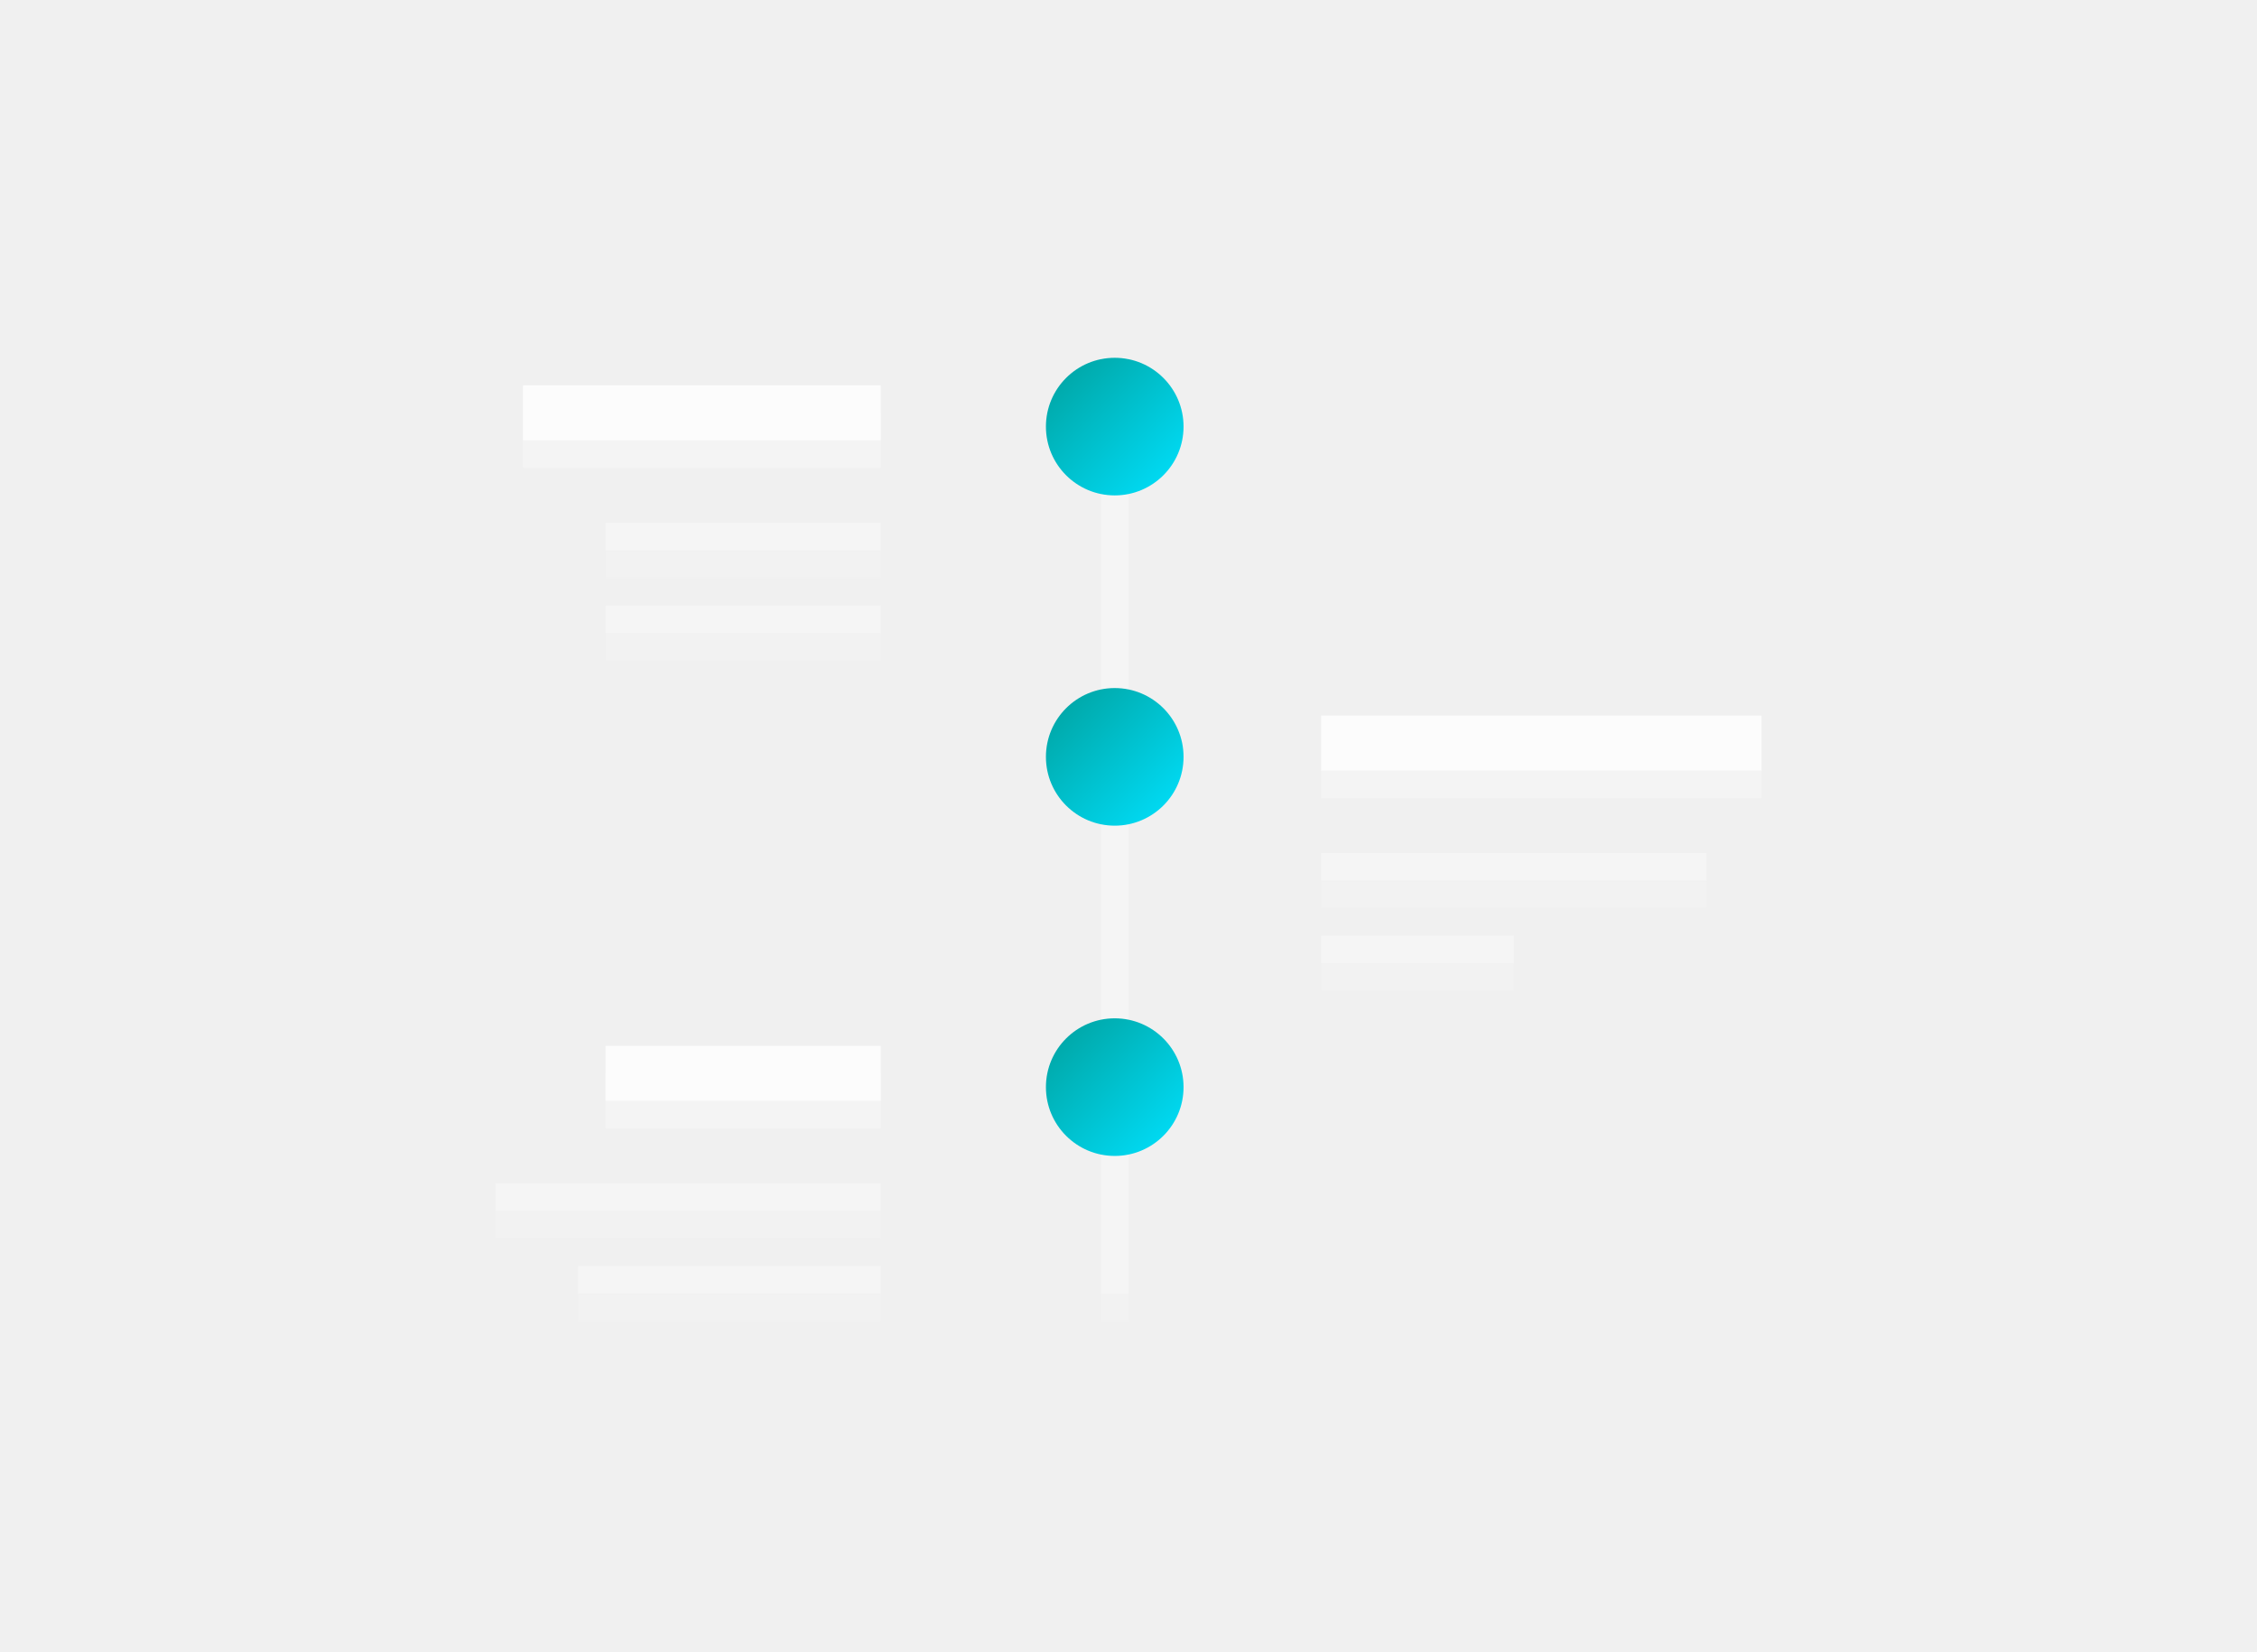
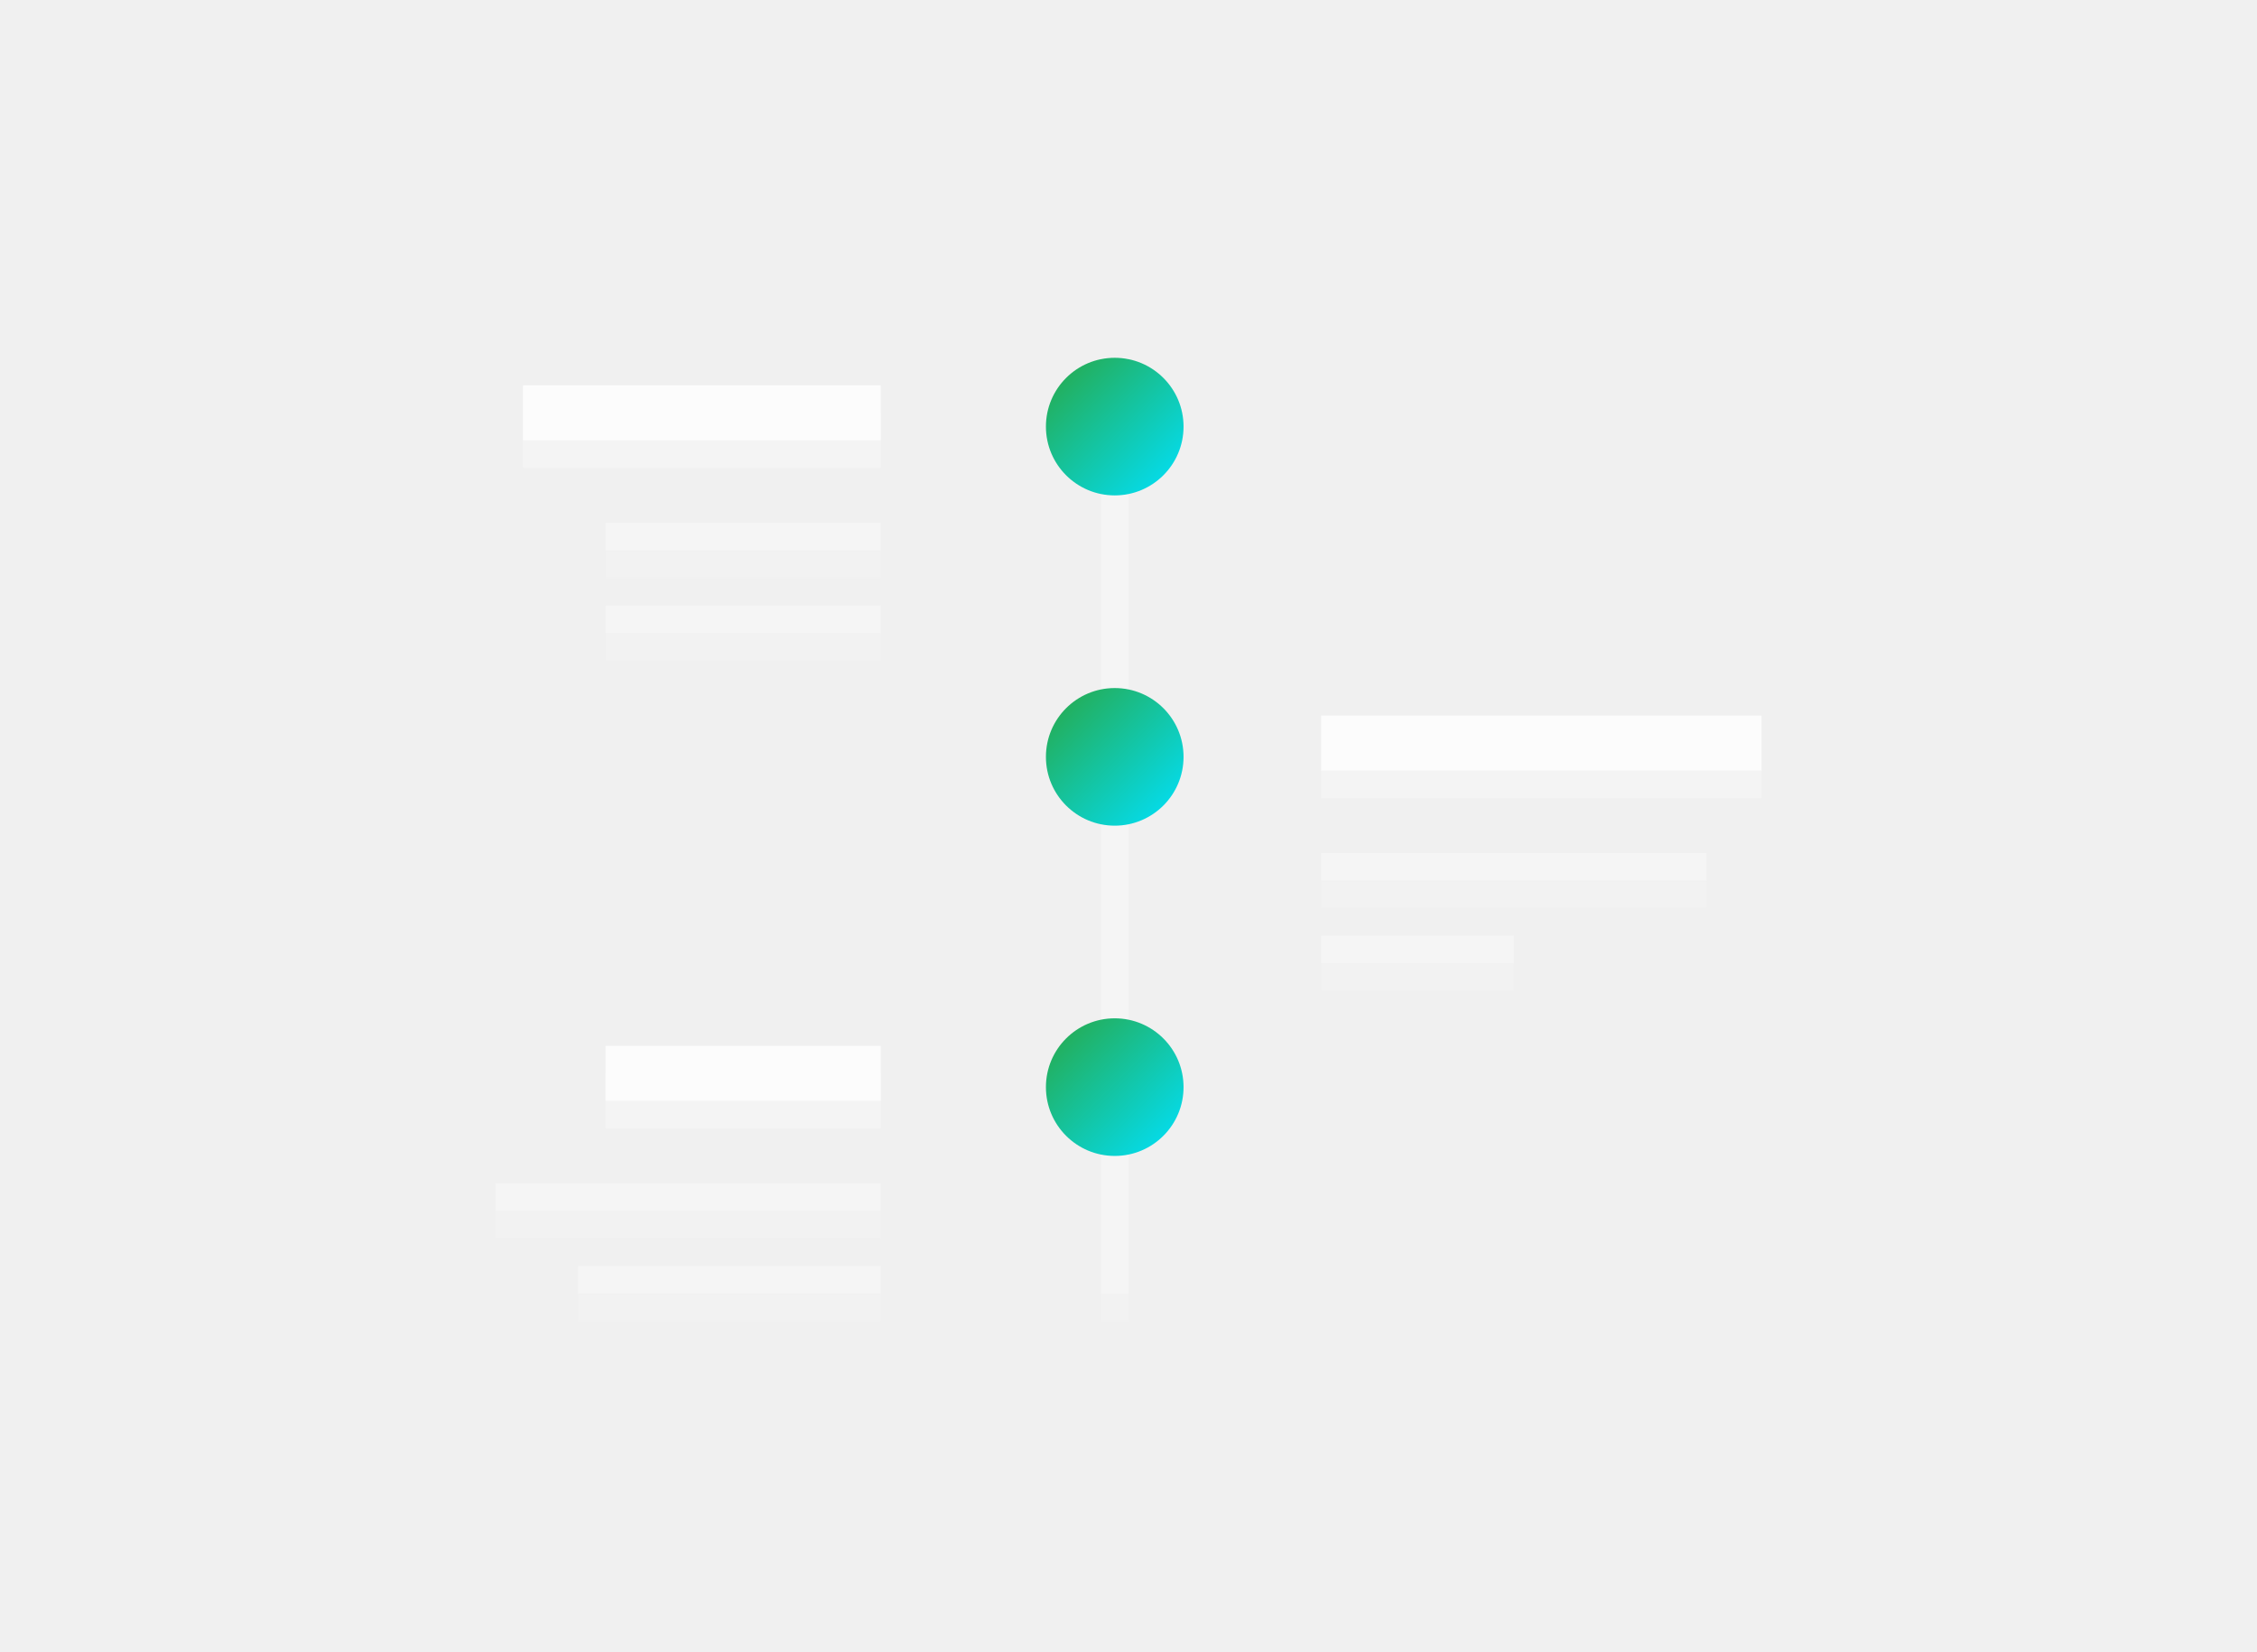
<svg xmlns="http://www.w3.org/2000/svg" xmlns:xlink="http://www.w3.org/1999/xlink" width="82" height="60" viewBox="0 0 82 60">
  <defs>
    <rect id="path-1" width="10" height="2" x="4" y="25" />
    <filter id="filter-2" width="110%" height="200%" x="-5%" y="-25%" filterUnits="objectBoundingBox">
      <feOffset dy="1" in="SourceAlpha" result="shadowOffsetOuter1" />
      <feComposite in="shadowOffsetOuter1" in2="SourceAlpha" operator="out" result="shadowOffsetOuter1" />
      <feColorMatrix in="shadowOffsetOuter1" values="0 0 0 0 1   0 0 0 0 1   0 0 0 0 1  0 0 0 0.292 0" />
    </filter>
    <rect id="path-3" width="13" height="2" x="1" y="1" />
    <filter id="filter-4" width="107.7%" height="200%" x="-3.8%" y="-25%" filterUnits="objectBoundingBox">
      <feOffset dy="1" in="SourceAlpha" result="shadowOffsetOuter1" />
      <feComposite in="shadowOffsetOuter1" in2="SourceAlpha" operator="out" result="shadowOffsetOuter1" />
      <feColorMatrix in="shadowOffsetOuter1" values="0 0 0 0 1   0 0 0 0 1   0 0 0 0 1  0 0 0 0.292 0" />
    </filter>
    <path id="path-5" d="M14 33v1H3v-1h11zm0-3v1H0v-1h14z" />
    <filter id="filter-6" width="107.1%" height="150%" x="-3.6%" y="-12.5%" filterUnits="objectBoundingBox">
      <feOffset dy="1" in="SourceAlpha" result="shadowOffsetOuter1" />
      <feComposite in="shadowOffsetOuter1" in2="SourceAlpha" operator="out" result="shadowOffsetOuter1" />
      <feColorMatrix in="shadowOffsetOuter1" values="0 0 0 0 1   0 0 0 0 1   0 0 0 0 1  0 0 0 0.1 0" />
    </filter>
    <path id="path-7" d="M37 21v1h-7v-1h7zm7-3v1H30v-1h14z" />
    <filter id="filter-8" width="107.1%" height="150%" x="-3.6%" y="-12.5%" filterUnits="objectBoundingBox">
      <feOffset dy="1" in="SourceAlpha" result="shadowOffsetOuter1" />
      <feComposite in="shadowOffsetOuter1" in2="SourceAlpha" operator="out" result="shadowOffsetOuter1" />
      <feColorMatrix in="shadowOffsetOuter1" values="0 0 0 0 1   0 0 0 0 1   0 0 0 0 1  0 0 0 0.1 0" />
    </filter>
    <rect id="path-9" width="16" height="2" x="30" y="13" />
    <filter id="filter-10" width="106.2%" height="200%" x="-3.1%" y="-25%" filterUnits="objectBoundingBox">
      <feOffset dy="1" in="SourceAlpha" result="shadowOffsetOuter1" />
      <feComposite in="shadowOffsetOuter1" in2="SourceAlpha" operator="out" result="shadowOffsetOuter1" />
      <feColorMatrix in="shadowOffsetOuter1" values="0 0 0 0 1   0 0 0 0 1   0 0 0 0 1  0 0 0 0.292 0" />
    </filter>
    <rect id="path-11" width="1" height="34" x="22" y="0" />
    <filter id="filter-12" width="200%" height="105.9%" x="-50%" y="-1.5%" filterUnits="objectBoundingBox">
      <feOffset dy="1" in="SourceAlpha" result="shadowOffsetOuter1" />
      <feComposite in="shadowOffsetOuter1" in2="SourceAlpha" operator="out" result="shadowOffsetOuter1" />
      <feColorMatrix in="shadowOffsetOuter1" values="0 0 0 0 1   0 0 0 0 1   0 0 0 0 1  0 0 0 0.1 0" />
    </filter>
    <path id="path-13" d="M14 9v1H4V9h10zm0-3v1H4V6h10z" />
    <filter id="filter-14" width="110%" height="150%" x="-5%" y="-12.5%" filterUnits="objectBoundingBox">
      <feOffset dy="1" in="SourceAlpha" result="shadowOffsetOuter1" />
      <feComposite in="shadowOffsetOuter1" in2="SourceAlpha" operator="out" result="shadowOffsetOuter1" />
      <feColorMatrix in="shadowOffsetOuter1" values="0 0 0 0 1   0 0 0 0 1   0 0 0 0 1  0 0 0 0.1 0" />
    </filter>
    <linearGradient id="linearGradient-15" x1="0%" x2="100%" y1="0%" y2="100%">
-       <stop offset="0%" stop-color="#00A09D" />
+       <stop offset="0%" stop-color="#28A745" />
      <stop offset="100%" stop-color="#00E2FF" />
    </linearGradient>
  </defs>
  <g fill="none" fill-rule="evenodd" class="snippets_thumbs">
    <g class="s_timeline">
      <rect width="82" height="60" class="bg" />
      <g class="group" transform="translate(18 13)">
        <g class="rectangle">
          <use fill="#000" filter="url(#filter-2)" xlink:href="#path-1" />
          <use fill="#FFF" fill-opacity=".78" xlink:href="#path-1" />
        </g>
        <g class="rectangle">
          <use fill="#000" filter="url(#filter-4)" xlink:href="#path-3" />
          <use fill="#FFF" fill-opacity=".78" xlink:href="#path-3" />
        </g>
        <g class="combined_shape">
          <use fill="#000" filter="url(#filter-6)" xlink:href="#path-5" />
          <use fill="#FFF" fill-opacity=".348" xlink:href="#path-5" />
        </g>
        <g class="combined_shape">
          <use fill="#000" filter="url(#filter-8)" xlink:href="#path-7" />
          <use fill="#FFF" fill-opacity=".348" xlink:href="#path-7" />
        </g>
        <g class="rectangle">
          <use fill="#000" filter="url(#filter-10)" xlink:href="#path-9" />
          <use fill="#FFF" fill-opacity=".78" xlink:href="#path-9" />
        </g>
        <g class="rectangle">
          <use fill="#000" filter="url(#filter-12)" xlink:href="#path-11" />
          <use fill="#FFF" fill-opacity=".348" xlink:href="#path-11" />
        </g>
        <g class="combined_shape">
          <use fill="#000" filter="url(#filter-14)" xlink:href="#path-13" />
          <use fill="#FFF" fill-opacity=".348" xlink:href="#path-13" />
        </g>
        <circle cx="22.5" cy="2.5" r="2.5" fill="url(#linearGradient-15)" class="oval" />
        <circle cx="22.5" cy="14.5" r="2.5" fill="url(#linearGradient-15)" class="oval" />
        <circle cx="22.5" cy="26.5" r="2.5" fill="url(#linearGradient-15)" class="oval" />
      </g>
    </g>
  </g>
</svg>
